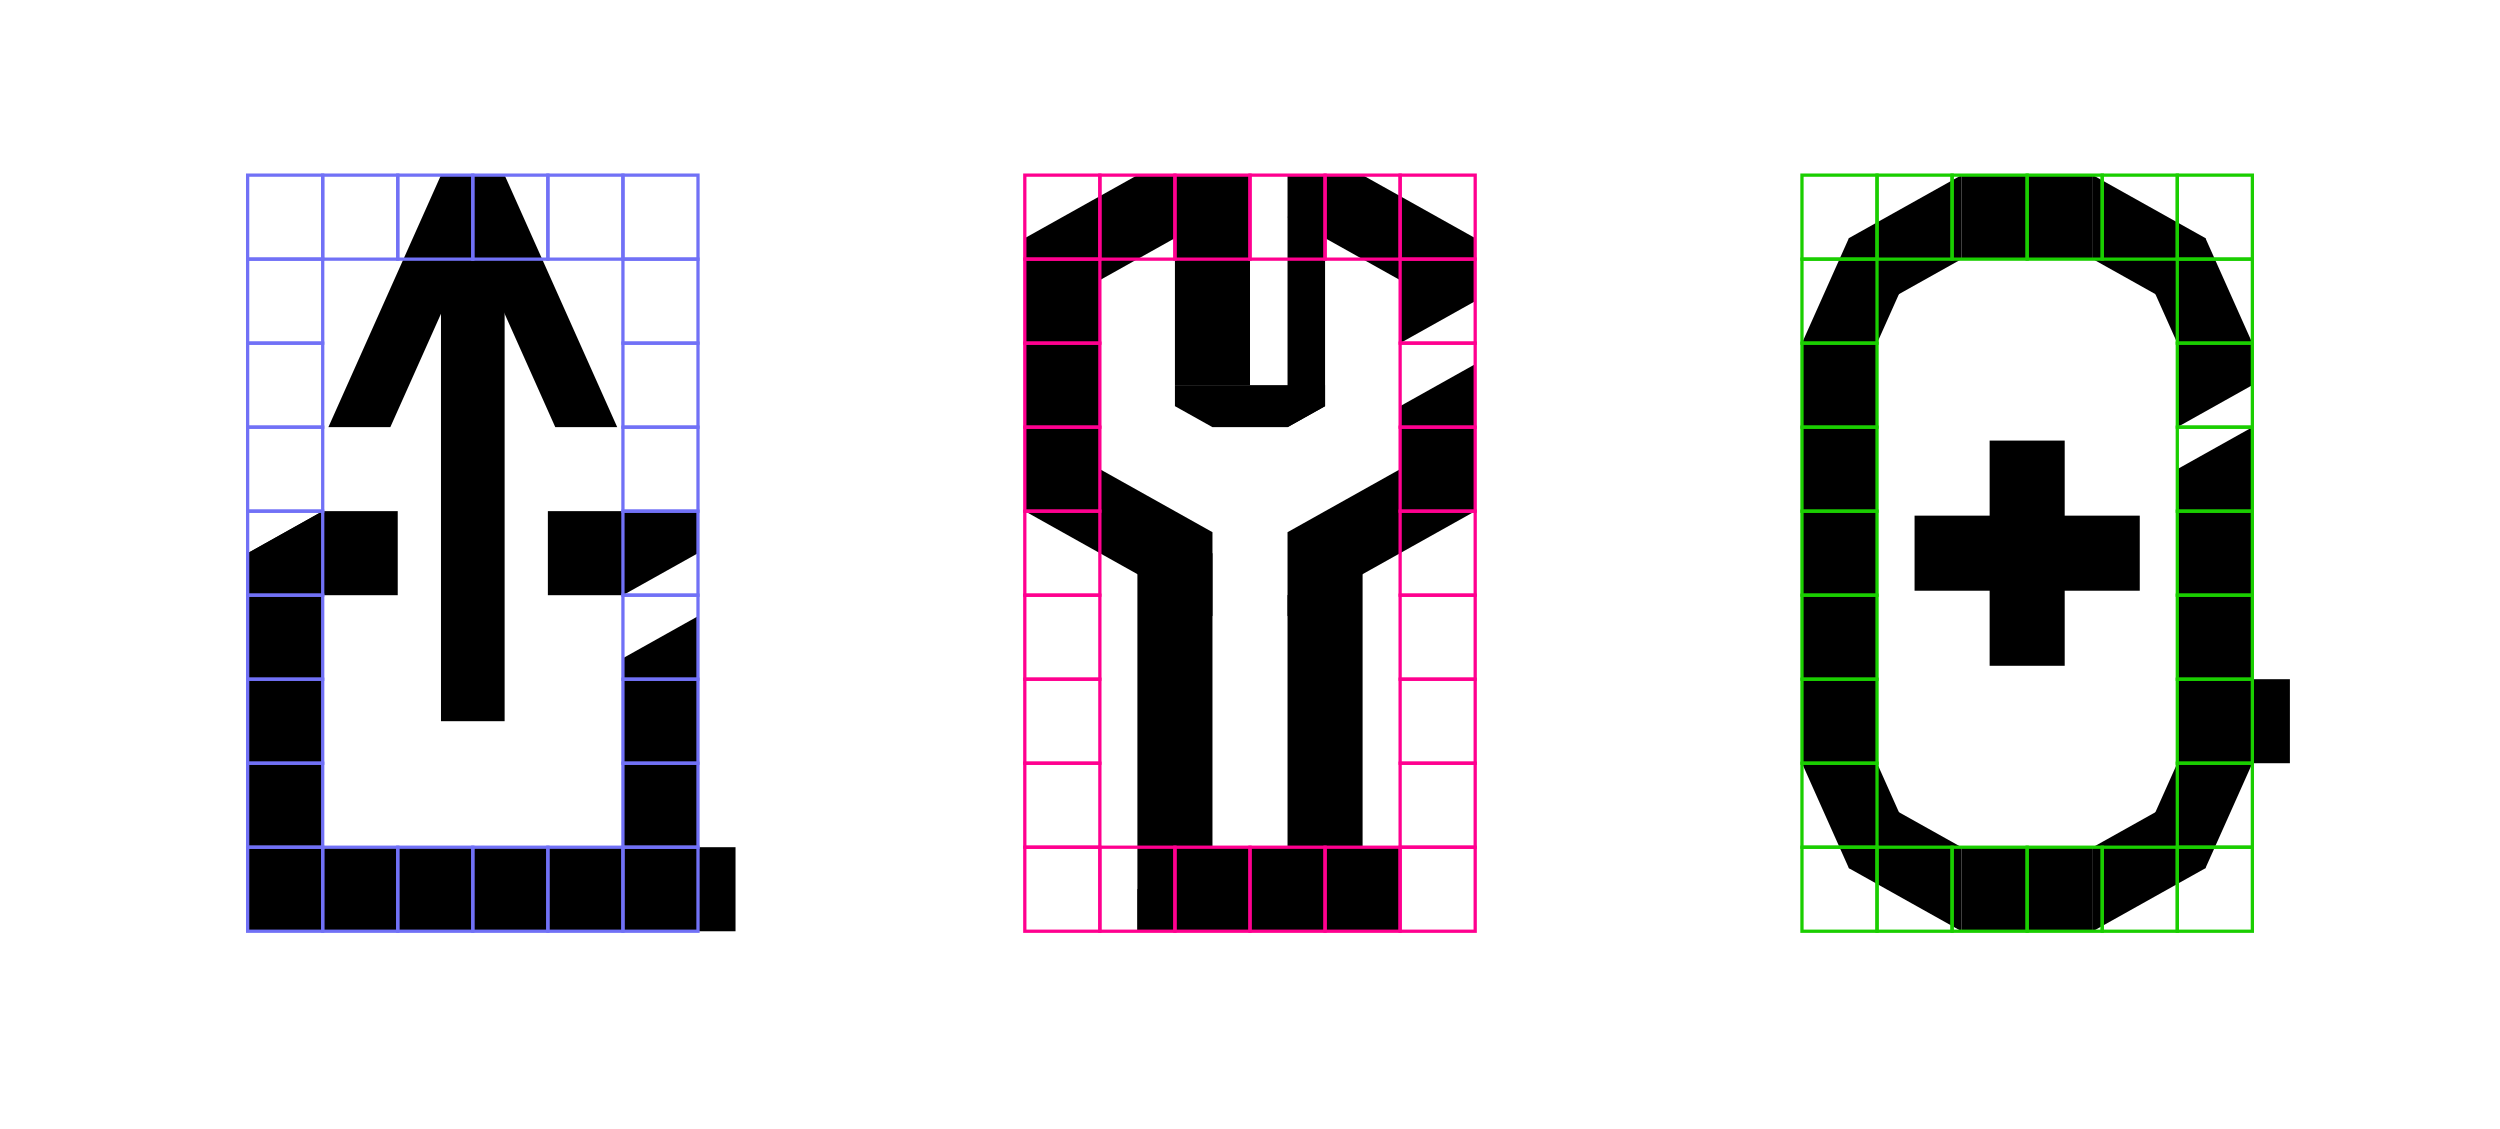
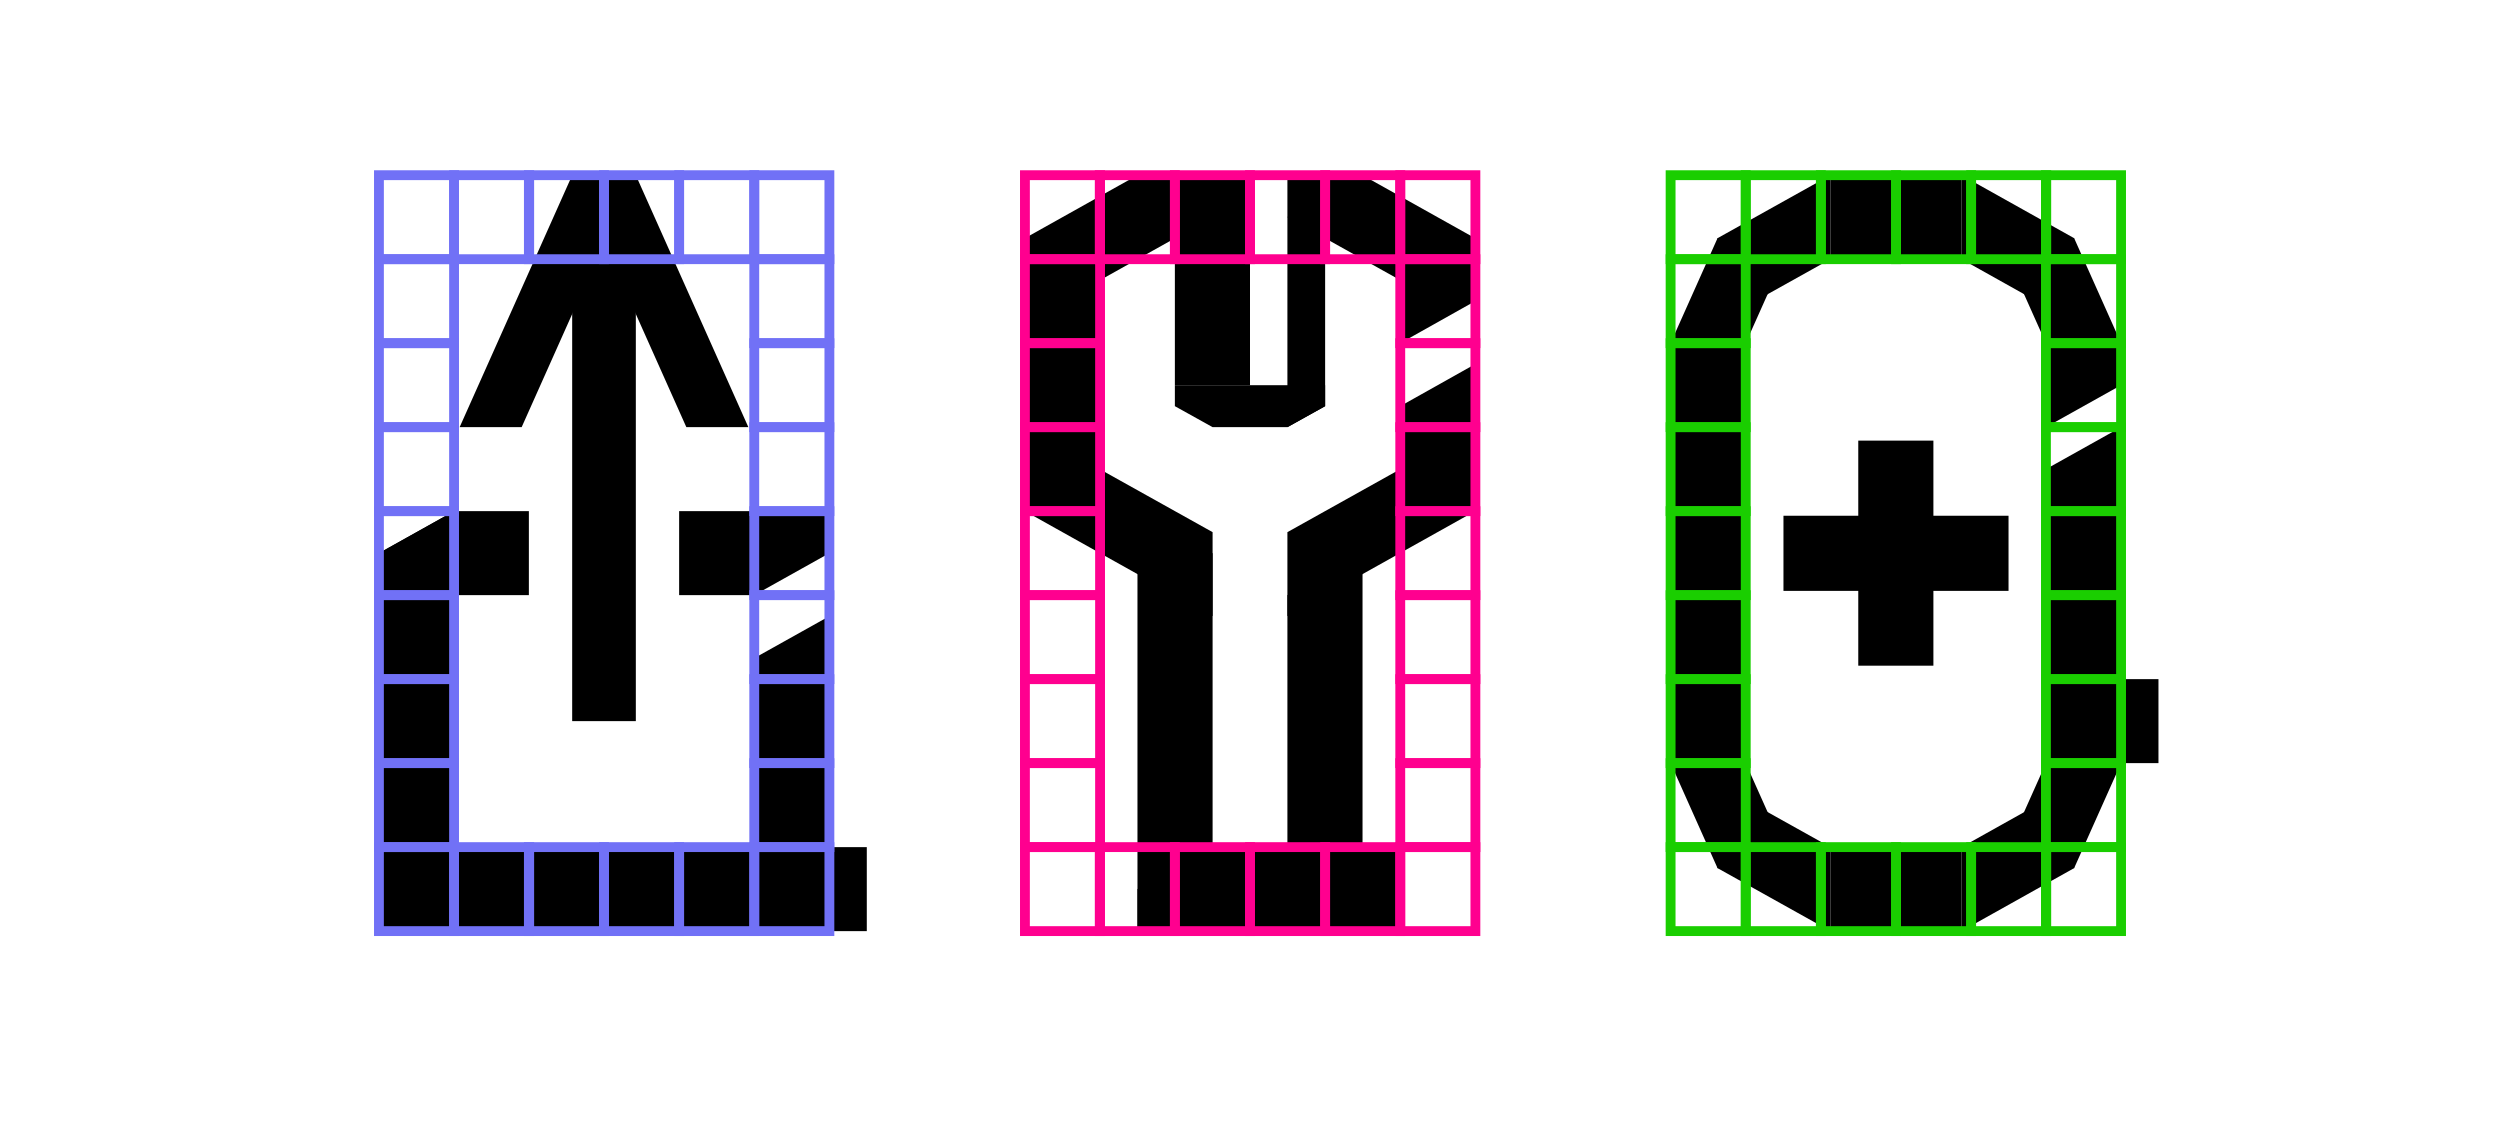
- <svg xmlns="http://www.w3.org/2000/svg" viewBox="0 0 762 344">
-   <defs>
-     <style>.cls-1,.cls-2,.cls-3{fill:none;stroke-miterlimit:10;}.cls-1{stroke:#7171f6;}.cls-2{stroke:#ff008f;}.cls-3{stroke:#1ace00;}</style>
-   </defs>
-   <g id="레이어_5" data-name="레이어 5">
-     <polygon points="629.32 134.29 606.44 134.29 606.44 157.17 606.44 202.93 617.88 202.93 629.32 202.93 629.32 134.29" />
-     <polygon points="652.2 180.05 652.2 157.17 629.32 157.17 583.56 157.17 583.56 168.61 583.56 180.05 652.2 180.05" />
-     <polyline points="663.64 232.62 663.64 143 686.52 130.2 686.52 232.62" />
-     <polyline points="549.24 232.62 549.24 117.39 572.12 104.59 572.12 232.62" />
-     <polygon points="672.22 239.03 637.9 258.23 637.9 283.84 672.22 264.63 672.22 239.03" />
-     <polygon points="649.34 264.63 672.22 264.63 686.52 232.62 663.64 232.62 649.34 264.63" />
-     <rect x="597.86" y="258.23" width="40.04" height="25.61" />
-     <rect x="663.64" y="207.02" width="34.32" height="25.61" />
-     <polygon points="563.54 239.03 597.86 258.23 597.86 283.84 563.54 264.63 563.54 239.03" />
-     <polygon points="586.42 264.63 563.54 264.63 549.24 232.62 572.12 232.62 586.42 264.63" />
-     <rect x="549.24" y="207.02" width="22.88" height="25.61" transform="translate(1121.36 439.64) rotate(180)" />
-     <polygon points="672.22 98.19 637.9 78.98 637.9 53.38 672.22 72.58 672.22 98.19" />
-     <polygon points="649.34 72.58 672.22 72.58 686.52 104.59 686.52 117.39 663.64 130.2 663.64 104.59 649.34 72.58" />
-     <rect x="597.86" y="53.38" width="40.04" height="25.61" />
-     <polygon points="563.54 98.19 597.86 78.98 597.86 53.38 563.54 72.58 563.54 98.19" />
-     <polygon points="586.42 72.58 563.54 72.58 549.24 104.59 572.12 104.59 586.42 72.58" />
-     <rect x="549.24" y="104.59" width="22.88" height="25.61" transform="translate(1121.36 234.79) rotate(180)" />
-     <rect x="346.68" y="168.61" width="22.88" height="115.23" />
-     <polygon points="392.44 283.84 392.44 181.41 415.32 168.61 415.32 283.84 392.44 283.84" />
-     <polygon points="426.76 155.8 426.76 123.8 449.64 110.99 449.64 155.8 426.76 155.8" />
-     <polygon points="426.76 258.23 369.56 258.23 346.68 271.03 346.68 283.84 426.76 283.84 426.76 258.23" />
-     <polygon points="426.76 143 392.44 162.21 392.44 187.81 449.64 155.8 449.64 143 426.76 143" />
-     <polygon points="346.68 53.38 312.36 72.58 312.36 98.19 369.56 66.18 369.56 53.38 346.68 53.38" />
-     <polygon points="415.32 53.38 449.64 72.58 449.64 91.79 426.76 104.59 426.76 85.39 392.44 66.18 392.44 53.38 415.32 53.38" />
-     <polygon points="335.24 143 369.56 162.21 369.56 187.81 312.36 155.8 312.36 143 335.24 143" />
-     <polygon points="369.56 130.2 392.44 130.2 403.88 123.8 403.88 117.39 381 117.39 358.12 117.39 358.12 123.8 369.56 130.2" />
-     <polyline points="312.36 155.8 312.36 85.39 335.24 72.58 335.24 155.8" />
-     <rect x="358.12" y="53.38" width="22.88" height="64.02" />
-     <polygon points="392.44 130.2 392.44 66.18 403.88 53.38 403.88 123.8 392.44 130.2" />
-     <polygon points="98.36 155.8 75.48 168.61 75.48 181.41 121.23 181.41 121.23 168.61 121.23 155.8 98.36 155.8" />
-     <polygon points="166.99 155.8 166.99 168.61 166.99 181.41 189.87 181.41 212.75 168.61 212.75 155.8 166.99 155.8" />
-     <polygon points="98.36 258.23 75.48 271.03 75.48 283.84 212.75 283.84 212.75 271.03 212.75 258.23 98.36 258.23" />
-     <polygon points="189.87 283.84 189.87 200.62 212.75 187.81 212.75 258.23 224.19 258.23 224.19 283.84 189.87 283.84" />
-     <polygon points="75.48 283.84 75.48 168.61 98.36 155.8 98.36 283.84 75.48 283.84" />
-     <rect x="134.41" y="53.38" width="19.4" height="166.44" />
-     <polygon points="134.94 53.38 153.81 53.38 188.13 130.2 169.25 130.2 134.94 53.38" />
-     <polygon points="100.09 130.2 118.97 130.2 153.29 53.38 134.41 53.38 100.09 130.2" />
-     <rect class="cls-1" x="75.48" y="258.23" width="22.88" height="25.61" />
-     <rect class="cls-1" x="98.36" y="258.23" width="22.88" height="25.61" />
-     <rect class="cls-1" x="121.23" y="258.23" width="22.88" height="25.61" />
-     <rect class="cls-1" x="144.11" y="258.23" width="22.88" height="25.61" />
-     <rect class="cls-1" x="166.99" y="258.23" width="22.88" height="25.61" />
-     <rect class="cls-1" x="75.48" y="232.62" width="22.88" height="25.61" />
-     <rect class="cls-1" x="75.48" y="207.02" width="22.88" height="25.61" />
-     <rect class="cls-1" x="75.48" y="181.41" width="22.88" height="25.61" />
-     <rect class="cls-1" x="75.48" y="155.8" width="22.88" height="25.61" />
-     <rect class="cls-1" x="75.48" y="130.2" width="22.88" height="25.61" />
-     <rect class="cls-1" x="75.48" y="104.59" width="22.88" height="25.61" />
-     <rect class="cls-1" x="75.48" y="78.98" width="22.88" height="25.61" />
-     <rect class="cls-1" x="75.48" y="53.38" width="22.88" height="25.61" />
-     <rect class="cls-1" x="189.87" y="258.23" width="22.88" height="25.61" />
-     <rect class="cls-1" x="189.87" y="232.62" width="22.88" height="25.61" />
-     <rect class="cls-1" x="189.87" y="207.02" width="22.88" height="25.61" />
-     <rect class="cls-1" x="189.87" y="181.41" width="22.88" height="25.61" />
-     <rect class="cls-1" x="189.87" y="155.8" width="22.88" height="25.61" />
-     <rect class="cls-1" x="189.87" y="130.2" width="22.88" height="25.61" />
-     <rect class="cls-1" x="189.87" y="104.59" width="22.88" height="25.61" />
-     <rect class="cls-1" x="189.87" y="78.98" width="22.88" height="25.61" />
-     <rect class="cls-1" x="189.87" y="53.38" width="22.88" height="25.61" />
-     <rect class="cls-1" x="98.36" y="53.38" width="22.88" height="25.61" />
-     <rect class="cls-1" x="121.23" y="53.38" width="22.88" height="25.61" />
-     <rect class="cls-1" x="144.11" y="53.38" width="22.88" height="25.61" />
-     <rect class="cls-1" x="166.99" y="53.38" width="22.88" height="25.61" />
-     <rect class="cls-2" x="312.36" y="258.23" width="22.88" height="25.61" />
-     <rect class="cls-2" x="335.24" y="258.23" width="22.88" height="25.61" />
-     <rect class="cls-2" x="358.12" y="258.23" width="22.88" height="25.61" />
-     <rect class="cls-2" x="381" y="258.23" width="22.88" height="25.61" />
-     <rect class="cls-2" x="403.88" y="258.23" width="22.88" height="25.61" />
-     <rect class="cls-2" x="312.36" y="232.62" width="22.88" height="25.61" />
-     <rect class="cls-2" x="312.36" y="207.02" width="22.88" height="25.61" />
-     <rect class="cls-2" x="312.36" y="181.41" width="22.88" height="25.61" />
-     <rect class="cls-2" x="312.36" y="155.8" width="22.88" height="25.61" />
-     <rect class="cls-2" x="312.36" y="130.2" width="22.88" height="25.61" />
-     <rect class="cls-2" x="312.36" y="104.59" width="22.88" height="25.61" />
-     <rect class="cls-2" x="312.36" y="78.98" width="22.88" height="25.61" />
-     <rect class="cls-2" x="312.36" y="53.38" width="22.88" height="25.61" />
-     <rect class="cls-2" x="426.76" y="258.23" width="22.88" height="25.61" />
-     <rect class="cls-2" x="426.76" y="232.62" width="22.88" height="25.61" />
-     <rect class="cls-2" x="426.76" y="207.02" width="22.88" height="25.61" />
-     <rect class="cls-2" x="426.76" y="181.41" width="22.88" height="25.61" />
-     <rect class="cls-2" x="426.76" y="155.8" width="22.88" height="25.61" />
-     <rect class="cls-2" x="426.76" y="130.2" width="22.88" height="25.61" />
-     <rect class="cls-2" x="426.76" y="104.59" width="22.88" height="25.61" />
-     <rect class="cls-2" x="426.76" y="78.98" width="22.88" height="25.61" />
-     <rect class="cls-2" x="426.76" y="53.38" width="22.88" height="25.61" />
-     <rect class="cls-2" x="335.24" y="53.38" width="22.88" height="25.61" />
-     <rect class="cls-2" x="358.12" y="53.38" width="22.88" height="25.61" />
-     <rect class="cls-2" x="381" y="53.38" width="22.88" height="25.61" />
-     <rect class="cls-2" x="403.88" y="53.38" width="22.88" height="25.61" />
-     <rect class="cls-3" x="549.24" y="258.23" width="22.88" height="25.61" />
-     <rect class="cls-3" x="572.12" y="258.23" width="22.88" height="25.61" />
-     <rect class="cls-3" x="595" y="258.23" width="22.88" height="25.61" />
-     <rect class="cls-3" x="617.88" y="258.23" width="22.88" height="25.61" />
-     <rect class="cls-3" x="640.76" y="258.23" width="22.88" height="25.61" />
-     <rect class="cls-3" x="549.24" y="232.62" width="22.88" height="25.61" />
-     <rect class="cls-3" x="549.24" y="207.02" width="22.88" height="25.61" />
-     <rect class="cls-3" x="549.24" y="181.41" width="22.88" height="25.61" />
-     <rect class="cls-3" x="549.24" y="155.8" width="22.88" height="25.61" />
-     <rect class="cls-3" x="549.24" y="130.2" width="22.88" height="25.61" />
-     <rect class="cls-3" x="549.24" y="104.59" width="22.88" height="25.61" />
-     <rect class="cls-3" x="549.24" y="78.98" width="22.88" height="25.61" />
-     <rect class="cls-3" x="549.24" y="53.38" width="22.88" height="25.61" />
-     <rect class="cls-3" x="663.64" y="258.23" width="22.88" height="25.61" />
-     <rect class="cls-3" x="663.64" y="232.62" width="22.88" height="25.61" />
-     <rect class="cls-3" x="663.64" y="207.02" width="22.88" height="25.61" />
-     <rect class="cls-3" x="663.64" y="181.41" width="22.88" height="25.61" />
-     <rect class="cls-3" x="663.64" y="155.8" width="22.88" height="25.61" />
-     <rect class="cls-3" x="663.64" y="130.2" width="22.88" height="25.61" />
-     <rect class="cls-3" x="663.64" y="104.59" width="22.88" height="25.61" />
-     <rect class="cls-3" x="663.64" y="78.98" width="22.88" height="25.61" />
-     <rect class="cls-3" x="663.64" y="53.38" width="22.88" height="25.61" />
-     <rect class="cls-3" x="572.12" y="53.38" width="22.88" height="25.61" />
-     <rect class="cls-3" x="595" y="53.38" width="22.88" height="25.61" />
-     <rect class="cls-3" x="617.88" y="53.38" width="22.88" height="25.61" />
-     <rect class="cls-3" x="640.76" y="53.38" width="22.88" height="25.61" />
+ <svg xmlns="http://www.w3.org/2000/svg" version="1.1" id="레이어_1" x="0px" y="0px" viewBox="0 0 762 344" style="enable-background:new 0 0 762 344;" xml:space="preserve">
+   <style type="text/css">
+ 	.st0{fill:none;stroke:#7171F6;stroke-width:3;stroke-miterlimit:10;}
+ 	.st1{fill:none;stroke:#FF008F;stroke-width:3;stroke-miterlimit:10;}
+ 	.st2{fill:none;stroke:#1ACE00;stroke-width:3;stroke-miterlimit:10;}
+ </style>
+   <g id="레이어_5">
+     <g>
+       <polygon points="589.3,134.3 566.4,134.3 566.4,157.2 566.4,202.9 577.9,202.9 589.3,202.9   " />
+       <polygon points="612.2,180.1 612.2,157.2 589.3,157.2 543.6,157.2 543.6,168.6 543.6,180.1   " />
+       <polyline points="623.6,232.6 623.6,143 646.5,130.2 646.5,232.6   " />
+       <polyline points="509.2,232.6 509.2,117.4 532.1,104.6 532.1,232.6   " />
+       <polygon points="632.2,239 597.9,258.2 597.9,283.8 632.2,264.6   " />
+       <polygon points="609.3,264.6 632.2,264.6 646.5,232.6 623.6,232.6   " />
+       <rect x="557.9" y="258.2" width="40" height="25.6" />
+       <rect x="623.6" y="207" width="34.3" height="25.6" />
+       <polygon points="523.5,239 557.9,258.2 557.9,283.8 523.5,264.6   " />
+       <polygon points="546.4,264.6 523.5,264.6 509.2,232.6 532.1,232.6   " />
+       <rect x="509.2" y="207" width="22.9" height="25.6" />
+       <polygon points="632.2,98.2 597.9,79 597.9,53.4 632.2,72.6   " />
+       <polygon points="609.3,72.6 632.2,72.6 646.5,104.6 646.5,117.4 623.6,130.2 623.6,104.6   " />
+       <rect x="557.9" y="53.4" width="40" height="25.6" />
+       <polygon points="523.5,98.2 557.9,79 557.9,53.4 523.5,72.6   " />
+       <polygon points="546.4,72.6 523.5,72.6 509.2,104.6 532.1,104.6   " />
+       <rect x="509.2" y="104.6" width="22.9" height="25.6" />
+       <rect x="346.7" y="168.6" width="22.9" height="115.2" />
+       <polygon points="392.4,283.8 392.4,181.4 415.3,168.6 415.3,283.8   " />
+       <polygon points="426.8,155.8 426.8,123.8 449.6,111 449.6,155.8   " />
+       <polygon points="426.8,258.2 369.6,258.2 346.7,271 346.7,283.8 426.8,283.8   " />
+       <polygon points="426.8,143 392.4,162.2 392.4,187.8 449.6,155.8 449.6,143   " />
+       <polygon points="346.7,53.4 312.4,72.6 312.4,98.2 369.6,66.2 369.6,53.4   " />
+       <polygon points="415.3,53.4 449.6,72.6 449.6,91.8 426.8,104.6 426.8,85.4 392.4,66.2 392.4,53.4   " />
+       <polygon points="335.2,143 369.6,162.2 369.6,187.8 312.4,155.8 312.4,143   " />
+       <polygon points="369.6,130.2 392.4,130.2 403.9,123.8 403.9,117.4 381,117.4 358.1,117.4 358.1,123.8   " />
+       <polyline points="312.4,155.8 312.4,85.4 335.2,72.6 335.2,155.8   " />
+       <rect x="358.1" y="53.4" width="22.9" height="64" />
+       <polygon points="392.4,130.2 392.4,66.2 403.9,53.4 403.9,123.8   " />
+       <polygon points="138.4,155.8 115.5,168.6 115.5,181.4 161.2,181.4 161.2,168.6 161.2,155.8   " />
+       <polygon points="207,155.8 207,168.6 207,181.4 229.9,181.4 252.8,168.6 252.8,155.8   " />
+       <polygon points="138.4,258.2 115.5,271 115.5,283.8 252.8,283.8 252.8,271 252.8,258.2   " />
+       <polygon points="229.9,283.8 229.9,200.6 252.8,187.8 252.8,258.2 264.2,258.2 264.2,283.8   " />
+       <polygon points="115.5,283.8 115.5,168.6 138.4,155.8 138.4,283.8   " />
+       <rect x="174.4" y="53.4" width="19.4" height="166.4" />
+       <polygon points="174.9,53.4 193.8,53.4 228.1,130.2 209.2,130.2   " />
+       <polygon points="140.1,130.2 159,130.2 193.3,53.4 174.4,53.4   " />
+     </g>
+     <rect x="115.5" y="258.2" class="st0" width="22.9" height="25.6" />
+     <rect x="138.4" y="258.2" class="st0" width="22.9" height="25.6" />
+     <rect x="161.2" y="258.2" class="st0" width="22.9" height="25.6" />
+     <rect x="184.1" y="258.2" class="st0" width="22.9" height="25.6" />
+     <rect x="207" y="258.2" class="st0" width="22.9" height="25.6" />
+     <rect x="115.5" y="232.6" class="st0" width="22.9" height="25.6" />
+     <rect x="115.5" y="207" class="st0" width="22.9" height="25.6" />
+     <rect x="115.5" y="181.4" class="st0" width="22.9" height="25.6" />
+     <rect x="115.5" y="155.8" class="st0" width="22.9" height="25.6" />
+     <rect x="115.5" y="130.2" class="st0" width="22.9" height="25.6" />
+     <rect x="115.5" y="104.6" class="st0" width="22.9" height="25.6" />
+     <rect x="115.5" y="79" class="st0" width="22.9" height="25.6" />
+     <rect x="115.5" y="53.4" class="st0" width="22.9" height="25.6" />
+     <rect x="229.9" y="258.2" class="st0" width="22.9" height="25.6" />
+     <rect x="229.9" y="232.6" class="st0" width="22.9" height="25.6" />
+     <rect x="229.9" y="207" class="st0" width="22.9" height="25.6" />
+     <rect x="229.9" y="181.4" class="st0" width="22.9" height="25.6" />
+     <rect x="229.9" y="155.8" class="st0" width="22.9" height="25.6" />
+     <rect x="229.9" y="130.2" class="st0" width="22.9" height="25.6" />
+     <rect x="229.9" y="104.6" class="st0" width="22.9" height="25.6" />
+     <rect x="229.9" y="79" class="st0" width="22.9" height="25.6" />
+     <rect x="229.9" y="53.4" class="st0" width="22.9" height="25.6" />
+     <rect x="138.4" y="53.4" class="st0" width="22.9" height="25.6" />
+     <rect x="161.2" y="53.4" class="st0" width="22.9" height="25.6" />
+     <rect x="184.1" y="53.4" class="st0" width="22.9" height="25.6" />
+     <rect x="207" y="53.4" class="st0" width="22.9" height="25.6" />
+     <rect x="312.4" y="258.2" class="st1" width="22.9" height="25.6" />
+     <rect x="335.2" y="258.2" class="st1" width="22.9" height="25.6" />
+     <rect x="358.1" y="258.2" class="st1" width="22.9" height="25.6" />
+     <rect x="381" y="258.2" class="st1" width="22.9" height="25.6" />
+     <rect x="403.9" y="258.2" class="st1" width="22.9" height="25.6" />
+     <rect x="312.4" y="232.6" class="st1" width="22.9" height="25.6" />
+     <rect x="312.4" y="207" class="st1" width="22.9" height="25.6" />
+     <rect x="312.4" y="181.4" class="st1" width="22.9" height="25.6" />
+     <rect x="312.4" y="155.8" class="st1" width="22.9" height="25.6" />
+     <rect x="312.4" y="130.2" class="st1" width="22.9" height="25.6" />
+     <rect x="312.4" y="104.6" class="st1" width="22.9" height="25.6" />
+     <rect x="312.4" y="79" class="st1" width="22.9" height="25.6" />
+     <rect x="312.4" y="53.4" class="st1" width="22.9" height="25.6" />
+     <rect x="426.8" y="258.2" class="st1" width="22.9" height="25.6" />
+     <rect x="426.8" y="232.6" class="st1" width="22.9" height="25.6" />
+     <rect x="426.8" y="207" class="st1" width="22.9" height="25.6" />
+     <rect x="426.8" y="181.4" class="st1" width="22.9" height="25.6" />
+     <rect x="426.8" y="155.8" class="st1" width="22.9" height="25.6" />
+     <rect x="426.8" y="130.2" class="st1" width="22.9" height="25.6" />
+     <rect x="426.8" y="104.6" class="st1" width="22.9" height="25.6" />
+     <rect x="426.8" y="79" class="st1" width="22.9" height="25.6" />
+     <rect x="426.8" y="53.4" class="st1" width="22.9" height="25.6" />
+     <rect x="335.2" y="53.4" class="st1" width="22.9" height="25.6" />
+     <rect x="358.1" y="53.4" class="st1" width="22.9" height="25.6" />
+     <rect x="381" y="53.4" class="st1" width="22.9" height="25.6" />
+     <rect x="403.9" y="53.4" class="st1" width="22.9" height="25.6" />
+     <rect x="509.2" y="258.2" class="st2" width="22.9" height="25.6" />
+     <rect x="532.1" y="258.2" class="st2" width="22.9" height="25.6" />
+     <rect x="555" y="258.2" class="st2" width="22.9" height="25.6" />
+     <rect x="577.9" y="258.2" class="st2" width="22.9" height="25.6" />
+     <rect x="600.8" y="258.2" class="st2" width="22.9" height="25.6" />
+     <rect x="509.2" y="232.6" class="st2" width="22.9" height="25.6" />
+     <rect x="509.2" y="207" class="st2" width="22.9" height="25.6" />
+     <rect x="509.2" y="181.4" class="st2" width="22.9" height="25.6" />
+     <rect x="509.2" y="155.8" class="st2" width="22.9" height="25.6" />
+     <rect x="509.2" y="130.2" class="st2" width="22.9" height="25.6" />
+     <rect x="509.2" y="104.6" class="st2" width="22.9" height="25.6" />
+     <rect x="509.2" y="79" class="st2" width="22.9" height="25.6" />
+     <rect x="509.2" y="53.4" class="st2" width="22.9" height="25.6" />
+     <rect x="623.6" y="258.2" class="st2" width="22.9" height="25.6" />
+     <rect x="623.6" y="232.6" class="st2" width="22.9" height="25.6" />
+     <rect x="623.6" y="207" class="st2" width="22.9" height="25.6" />
+     <rect x="623.6" y="181.4" class="st2" width="22.9" height="25.6" />
+     <rect x="623.6" y="155.8" class="st2" width="22.9" height="25.6" />
+     <rect x="623.6" y="130.2" class="st2" width="22.9" height="25.6" />
+     <rect x="623.6" y="104.6" class="st2" width="22.9" height="25.6" />
+     <rect x="623.6" y="79" class="st2" width="22.9" height="25.6" />
+     <rect x="623.6" y="53.4" class="st2" width="22.9" height="25.6" />
+     <rect x="532.1" y="53.4" class="st2" width="22.9" height="25.6" />
+     <rect x="555" y="53.4" class="st2" width="22.9" height="25.6" />
+     <rect x="577.9" y="53.4" class="st2" width="22.9" height="25.6" />
+     <rect x="600.8" y="53.4" class="st2" width="22.9" height="25.6" />
  </g>
</svg>
